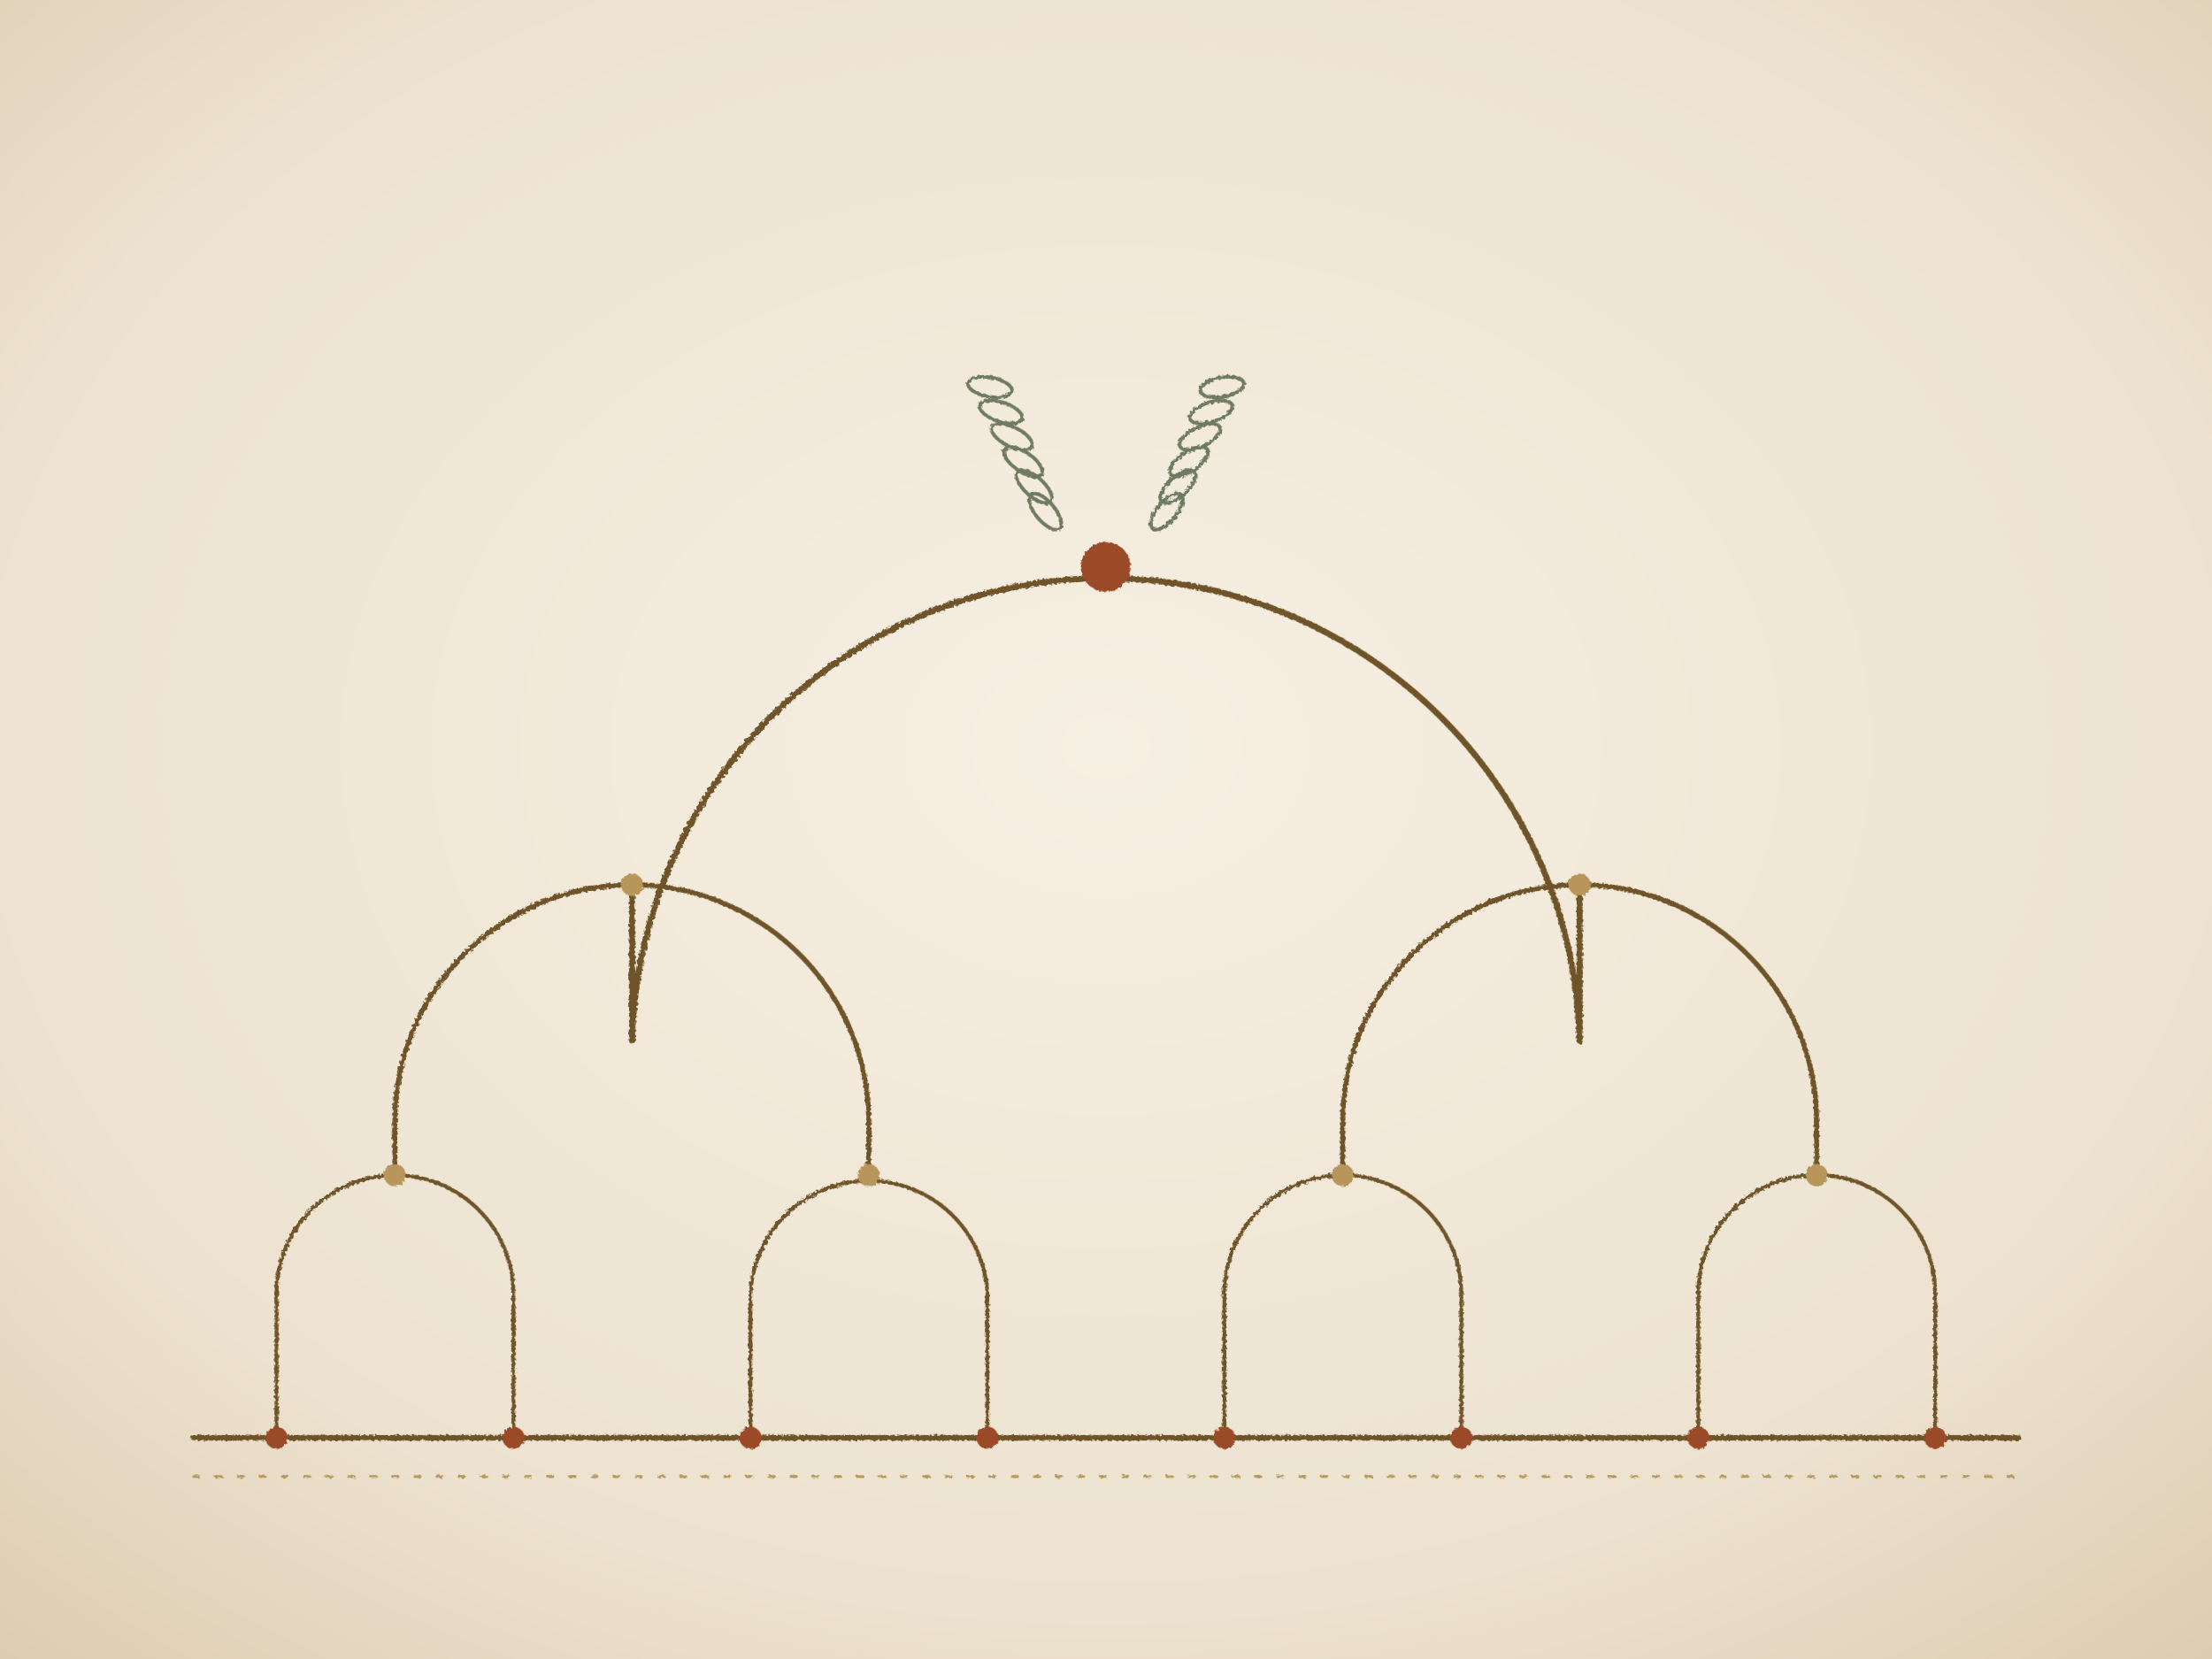
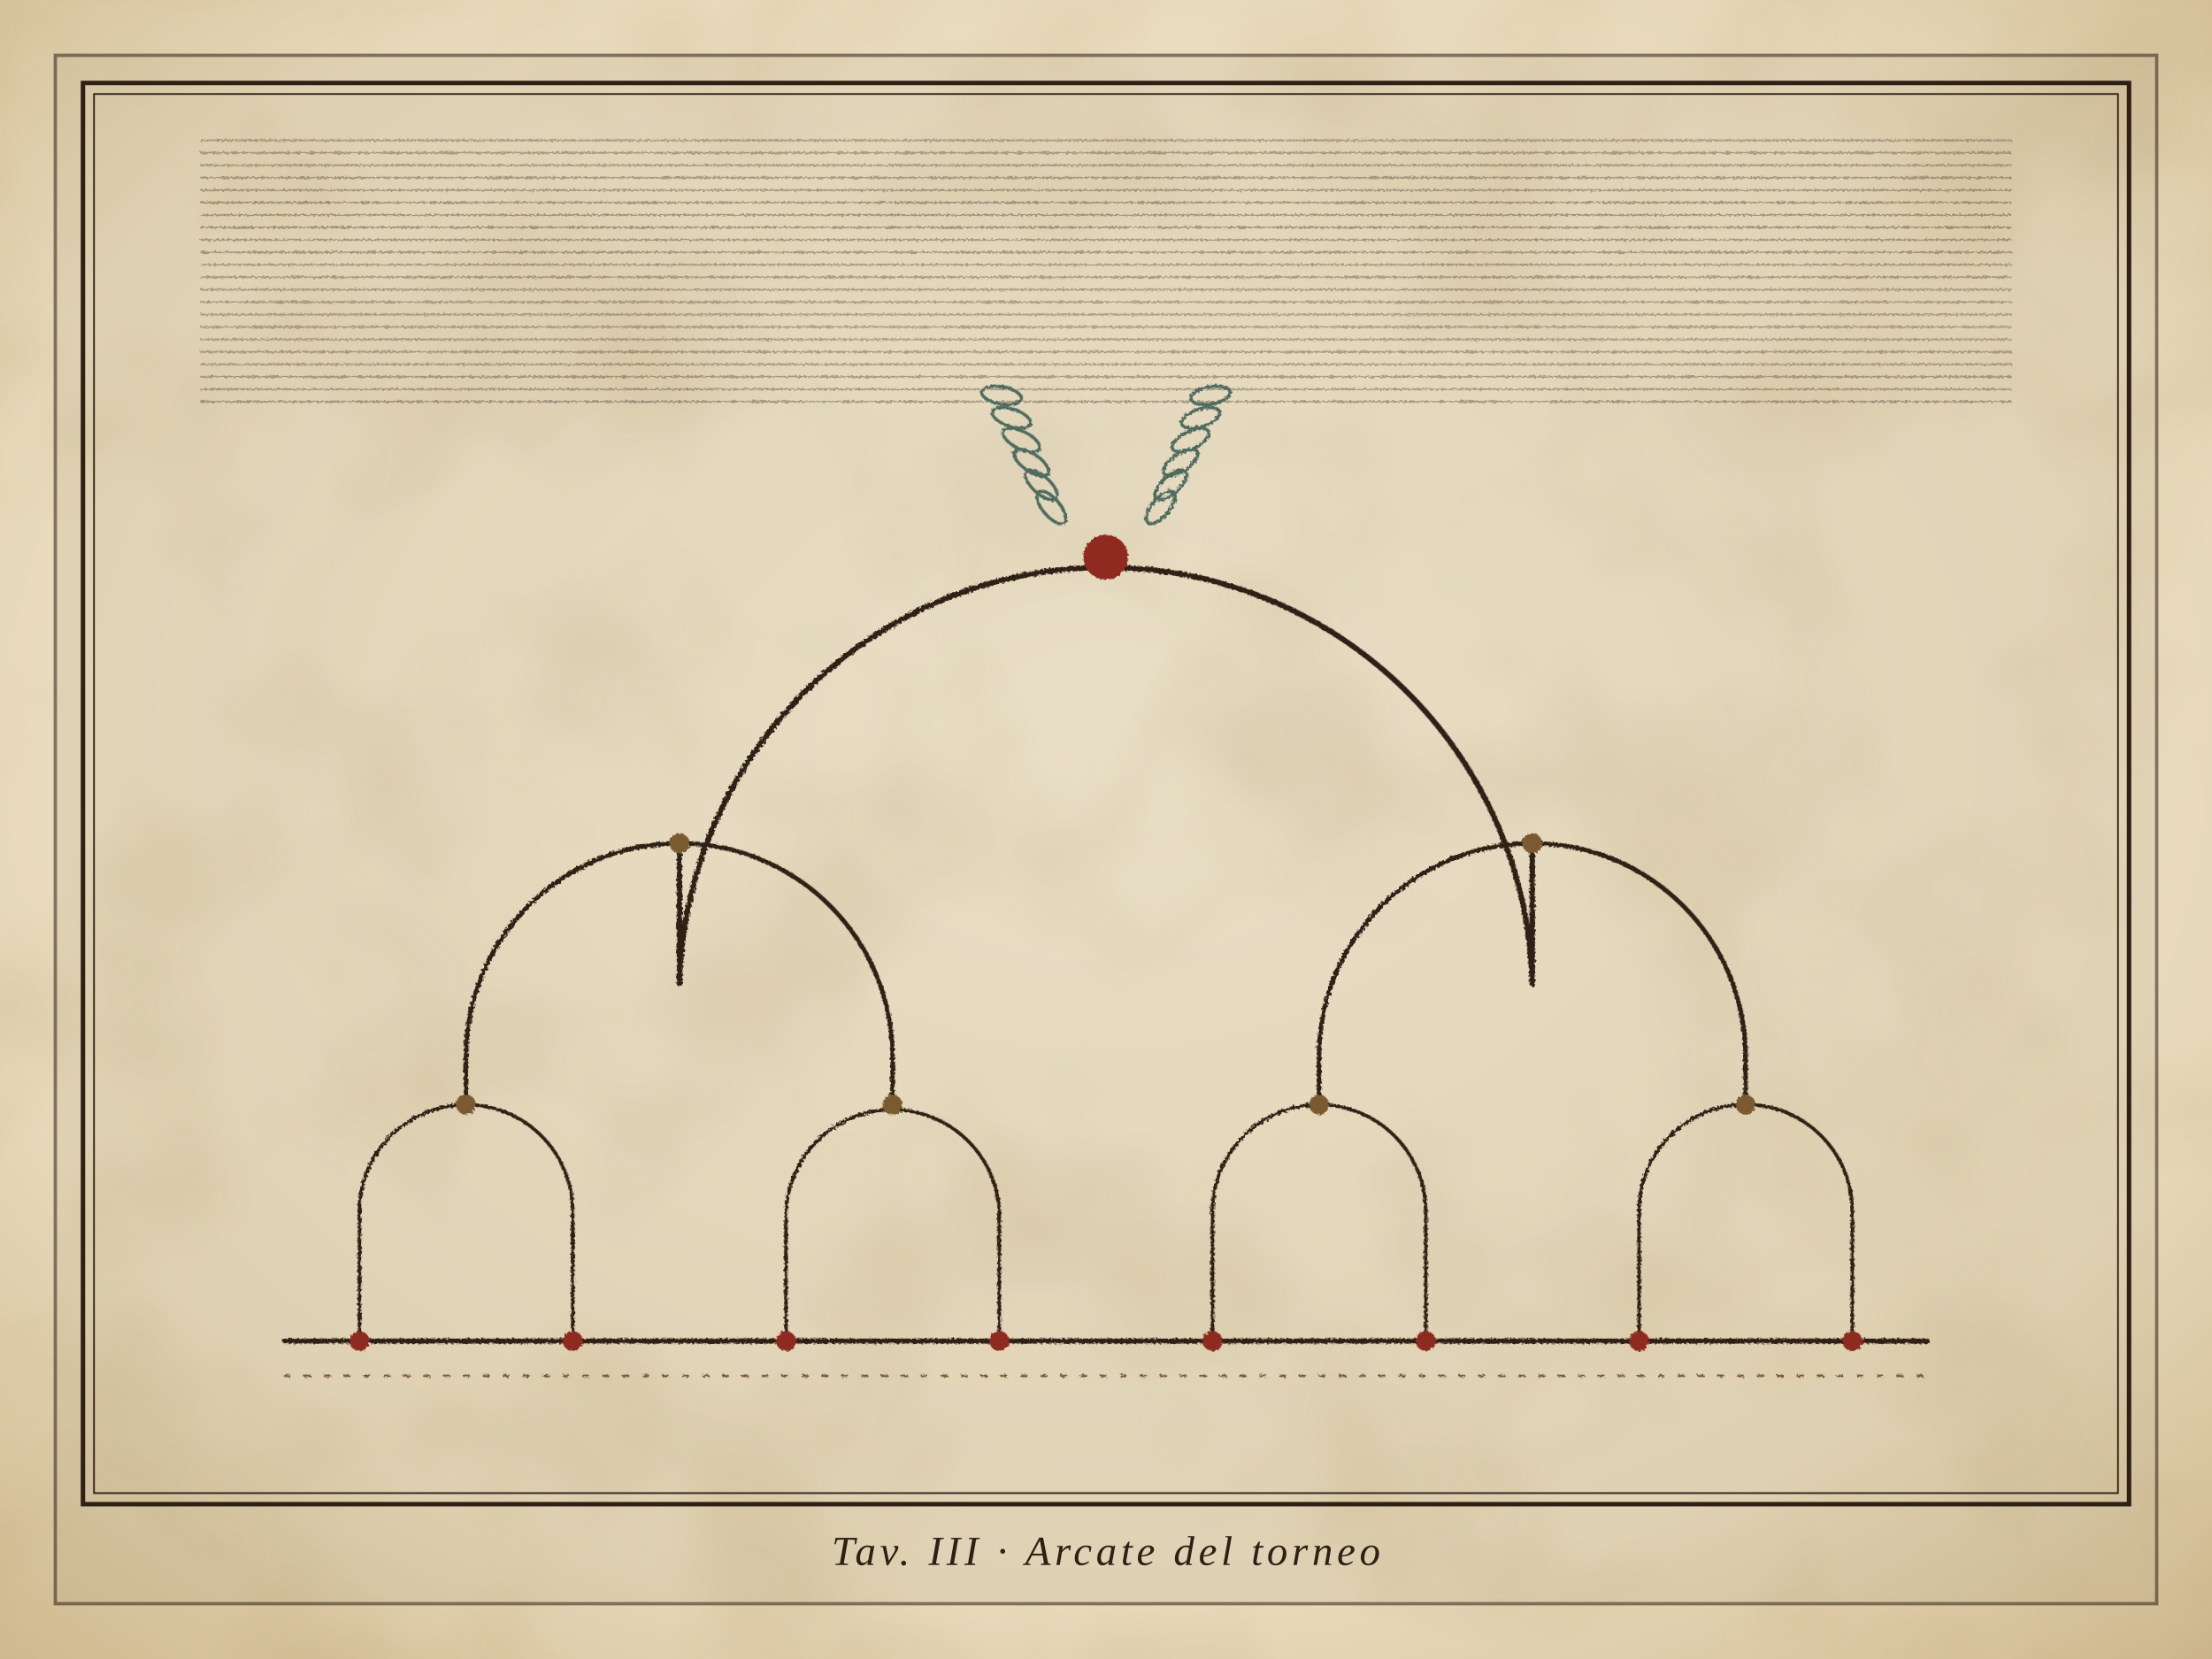
<svg xmlns="http://www.w3.org/2000/svg" viewBox="0 0 800 600" role="img" aria-label="Cuadro eliminatorio dibujado como arcos">
  <defs>
-     <radialGradient id="v" cx="50%" cy="45%" r="75%">
-       <stop offset="0" stop-color="#F6EFE3" />
-       <stop offset=".7" stop-color="#EDE2CF" />
-       <stop offset="1" stop-color="#DCCBB0" />
+     <radialGradient id="v" cx="50%" cy="45%" r="80%">
+       <stop offset="0" stop-color="#F1E7CF" />
+       <stop offset=".65" stop-color="#E7D9BA" />
+       <stop offset="1" stop-color="#C9B184" />
    </radialGradient>
+     <pattern id="hz" width="8" height="5" patternUnits="userSpaceOnUse">
+       <line x1="0" y1="2.5" x2="8" y2="2.5" stroke="#2E2015" stroke-width=".7" />
+     </pattern>
+     <pattern id="dg" width="6" height="6" patternUnits="userSpaceOnUse" patternTransform="rotate(45)">
+       <line x1="0" y1="3" x2="6" y2="3" stroke="#2E2015" stroke-width=".8" />
+     </pattern>
+     <pattern id="xh" width="6" height="6" patternUnits="userSpaceOnUse" patternTransform="rotate(-35)">
+       <line x1="0" y1="3" x2="6" y2="3" stroke="#2E2015" stroke-width=".7" />
+       <line x1="3" y1="0" x2="3" y2="6" stroke="#2E2015" stroke-width=".5" />
+     </pattern>
    <filter id="ink">
      <feTurbulence type="fractalNoise" baseFrequency=".9" numOctaves="2" seed="3" result="n" />
-       <feDisplacementMap in="SourceGraphic" in2="n" scale="1.4" />
+       <feDisplacementMap in="SourceGraphic" in2="n" scale="1.6" />
+     </filter>
+     <clipPath id="plate">
+       <rect x="35" y="35" width="730" height="504" />
+     </clipPath>
+     <filter id="fox">
+       <feTurbulence type="fractalNoise" baseFrequency=".012" numOctaves="3" seed="8" />
+       <feColorMatrix values="0 0 0 0 .45  0 0 0 0 .3  0 0 0 0 .12  0 0 0 -2.2 1.25" />
    </filter>
  </defs>
  <rect width="800" height="600" fill="url(#v)" />
-   <g fill="none" stroke-linecap="round" stroke-linejoin="round" filter="url(#ink)">
-     <line x1="70" y1="520" x2="730" y2="520" stroke="#6E5428" stroke-width="2" />
-     <path d="M100.0 520 L100.0 467.9 A42.8 42.8 0 0 1 185.7 467.9 L185.7 520" stroke="#6E5428" stroke-width="1.4" />
-     <path d="M271.4 520 L271.4 467.9 A42.9 42.9 0 0 1 357.1 467.9 L357.1 520" stroke="#6E5428" stroke-width="1.4" />
-     <path d="M442.8 520 L442.8 467.9 A42.8 42.8 0 0 1 528.5 467.9 L528.5 520" stroke="#6E5428" stroke-width="1.4" />
-     <path d="M614.2 520 L614.2 467.8 A42.8 42.8 0 0 1 699.9 467.8 L699.9 520" stroke="#6E5428" stroke-width="1.4" />
-     <circle cx="100.0" cy="520" r="4" fill="#9A4A26" stroke="none" />
-     <circle cx="185.7" cy="520" r="4" fill="#9A4A26" stroke="none" />
-     <circle cx="271.4" cy="520" r="4" fill="#9A4A26" stroke="none" />
-     <circle cx="357.1" cy="520" r="4" fill="#9A4A26" stroke="none" />
-     <circle cx="442.8" cy="520" r="4" fill="#9A4A26" stroke="none" />
-     <circle cx="528.5" cy="520" r="4" fill="#9A4A26" stroke="none" />
-     <circle cx="614.2" cy="520" r="4" fill="#9A4A26" stroke="none" />
-     <circle cx="699.9" cy="520" r="4" fill="#9A4A26" stroke="none" />
-     <path d="M142.8 425 L142.8 405.7 A85.7 85.7 0 0 1 314.2 405.7 L314.2 425" stroke="#6E5428" stroke-width="1.8" />
-     <path d="M485.6 425 L485.6 405.7 A85.7 85.7 0 0 1 657.0 405.7 L657.0 425" stroke="#6E5428" stroke-width="1.8" />
-     <circle cx="142.8" cy="425" r="4" fill="#B8955A" stroke="none" />
-     <circle cx="314.2" cy="425" r="4" fill="#B8955A" stroke="none" />
-     <circle cx="485.6" cy="425" r="4" fill="#B8955A" stroke="none" />
-     <circle cx="657.0" cy="425" r="4" fill="#B8955A" stroke="none" />
-     <path d="M228.6 320 L228.6 376.4 A171.4 171.4 0 0 1 571.3 376.4 L571.3 320" stroke="#6E5428" stroke-width="2.2" />
-     <circle cx="228.6" cy="320" r="4" fill="#B8955A" stroke="none" />
-     <circle cx="571.3" cy="320" r="4" fill="#B8955A" stroke="none" />
-     <circle cx="399.9" cy="205" r="9" fill="#9A4A26" stroke="none" />
-     <ellipse cx="378" cy="185" rx="8" ry="3.5" transform="rotate(50 378 185)" stroke="#6F7B60" stroke-width="1.3" />
-     <ellipse cx="374" cy="176" rx="8" ry="3.5" transform="rotate(42 374 176)" stroke="#6F7B60" stroke-width="1.3" />
-     <ellipse cx="370" cy="167" rx="8" ry="3.5" transform="rotate(34 370 167)" stroke="#6F7B60" stroke-width="1.3" />
-     <ellipse cx="366" cy="158" rx="8" ry="3.5" transform="rotate(26 366 158)" stroke="#6F7B60" stroke-width="1.3" />
-     <ellipse cx="362" cy="149" rx="8" ry="3.5" transform="rotate(18 362 149)" stroke="#6F7B60" stroke-width="1.3" />
-     <ellipse cx="358" cy="140" rx="8" ry="3.5" transform="rotate(10 358 140)" stroke="#6F7B60" stroke-width="1.3" />
-     <ellipse cx="422" cy="185" rx="8" ry="3.5" transform="rotate(-50 422 185)" stroke="#6F7B60" stroke-width="1.3" />
-     <ellipse cx="426" cy="176" rx="8" ry="3.5" transform="rotate(-42 426 176)" stroke="#6F7B60" stroke-width="1.3" />
-     <ellipse cx="430" cy="167" rx="8" ry="3.5" transform="rotate(-34 430 167)" stroke="#6F7B60" stroke-width="1.3" />
-     <ellipse cx="434" cy="158" rx="8" ry="3.5" transform="rotate(-26 434 158)" stroke="#6F7B60" stroke-width="1.3" />
-     <ellipse cx="438" cy="149" rx="8" ry="3.5" transform="rotate(-18 438 149)" stroke="#6F7B60" stroke-width="1.3" />
-     <ellipse cx="442" cy="140" rx="8" ry="3.5" transform="rotate(-10 442 140)" stroke="#6F7B60" stroke-width="1.3" />
-     <line x1="70" y1="534" x2="730" y2="534" stroke="#B8955A" stroke-width="1" stroke-dasharray="2 6" />
+   <rect width="800" height="600" filter="url(#fox)" opacity=".2" />
+   <rect x="20" y="20" width="760" height="560" fill="#2E2015" fill-opacity=".04" stroke="#2E2015" stroke-opacity=".55" stroke-width="1.2" />
+   <rect x="30" y="30" width="740" height="514" fill="none" stroke="#2E2015" stroke-width="1.6" />
+   <rect x="34" y="34" width="732" height="506" fill="none" stroke="#2E2015" stroke-width=".6" />
+   <text x="400" y="566" text-anchor="middle" font-family="'IM Fell English', Georgia, 'Times New Roman', serif" font-style="italic" font-size="15" letter-spacing="1.5" fill="#2E2015">Tav. III · Arcate del torneo</text>
+   <g clip-path="url(#plate)">
+     <g fill="none" stroke-linecap="round" stroke-linejoin="round" filter="url(#ink)" transform="translate(400 287) scale(.9) translate(-400 -300)">
+       <rect x="36" y="36" width="728" height="110" fill="url(#hz)" opacity=".35" stroke="none" />
+       <line x1="70" y1="520" x2="730" y2="520" stroke="#2E2015" stroke-width="2" />
+       <path d="M100.0 520 L100.0 467.9 A42.8 42.8 0 0 1 185.7 467.9 L185.7 520" stroke="#2E2015" stroke-width="1.4" />
+       <path d="M271.4 520 L271.4 467.9 A42.9 42.9 0 0 1 357.1 467.9 L357.1 520" stroke="#2E2015" stroke-width="1.4" />
+       <path d="M442.8 520 L442.8 467.9 A42.8 42.8 0 0 1 528.5 467.9 L528.5 520" stroke="#2E2015" stroke-width="1.4" />
+       <path d="M614.2 520 L614.2 467.8 A42.8 42.8 0 0 1 699.9 467.8 L699.9 520" stroke="#2E2015" stroke-width="1.4" />
+       <circle cx="100.0" cy="520" r="4" fill="#8E2A1F" stroke="none" />
+       <circle cx="185.7" cy="520" r="4" fill="#8E2A1F" stroke="none" />
+       <circle cx="271.4" cy="520" r="4" fill="#8E2A1F" stroke="none" />
+       <circle cx="357.1" cy="520" r="4" fill="#8E2A1F" stroke="none" />
+       <circle cx="442.8" cy="520" r="4" fill="#8E2A1F" stroke="none" />
+       <circle cx="528.5" cy="520" r="4" fill="#8E2A1F" stroke="none" />
+       <circle cx="614.2" cy="520" r="4" fill="#8E2A1F" stroke="none" />
+       <circle cx="699.9" cy="520" r="4" fill="#8E2A1F" stroke="none" />
+       <path d="M142.8 425 L142.8 405.7 A85.7 85.7 0 0 1 314.2 405.7 L314.2 425" stroke="#2E2015" stroke-width="1.8" />
+       <path d="M485.6 425 L485.6 405.7 A85.7 85.7 0 0 1 657.0 405.7 L657.0 425" stroke="#2E2015" stroke-width="1.8" />
+       <circle cx="142.8" cy="425" r="4" fill="#7A5A30" stroke="none" />
+       <circle cx="314.2" cy="425" r="4" fill="#7A5A30" stroke="none" />
+       <circle cx="485.6" cy="425" r="4" fill="#7A5A30" stroke="none" />
+       <circle cx="657.0" cy="425" r="4" fill="#7A5A30" stroke="none" />
+       <path d="M228.6 320 L228.6 376.4 A171.4 171.4 0 0 1 571.3 376.4 L571.3 320" stroke="#2E2015" stroke-width="2.2" />
+       <circle cx="228.6" cy="320" r="4" fill="#7A5A30" stroke="none" />
+       <circle cx="571.3" cy="320" r="4" fill="#7A5A30" stroke="none" />
+       <circle cx="399.9" cy="205" r="9" fill="#8E2A1F" stroke="none" />
+       <ellipse cx="378" cy="185" rx="8" ry="3.5" transform="rotate(50 378 185)" stroke="#4E6B5E" stroke-width="1.3" />
+       <ellipse cx="374" cy="176" rx="8" ry="3.5" transform="rotate(42 374 176)" stroke="#4E6B5E" stroke-width="1.3" />
+       <ellipse cx="370" cy="167" rx="8" ry="3.5" transform="rotate(34 370 167)" stroke="#4E6B5E" stroke-width="1.3" />
+       <ellipse cx="366" cy="158" rx="8" ry="3.5" transform="rotate(26 366 158)" stroke="#4E6B5E" stroke-width="1.3" />
+       <ellipse cx="362" cy="149" rx="8" ry="3.5" transform="rotate(18 362 149)" stroke="#4E6B5E" stroke-width="1.3" />
+       <ellipse cx="358" cy="140" rx="8" ry="3.5" transform="rotate(10 358 140)" stroke="#4E6B5E" stroke-width="1.3" />
+       <ellipse cx="422" cy="185" rx="8" ry="3.5" transform="rotate(-50 422 185)" stroke="#4E6B5E" stroke-width="1.3" />
+       <ellipse cx="426" cy="176" rx="8" ry="3.5" transform="rotate(-42 426 176)" stroke="#4E6B5E" stroke-width="1.3" />
+       <ellipse cx="430" cy="167" rx="8" ry="3.5" transform="rotate(-34 430 167)" stroke="#4E6B5E" stroke-width="1.3" />
+       <ellipse cx="434" cy="158" rx="8" ry="3.5" transform="rotate(-26 434 158)" stroke="#4E6B5E" stroke-width="1.3" />
+       <ellipse cx="438" cy="149" rx="8" ry="3.5" transform="rotate(-18 438 149)" stroke="#4E6B5E" stroke-width="1.3" />
+       <ellipse cx="442" cy="140" rx="8" ry="3.5" transform="rotate(-10 442 140)" stroke="#4E6B5E" stroke-width="1.3" />
+       <line x1="70" y1="534" x2="730" y2="534" stroke="#7A5A30" stroke-width="1" stroke-dasharray="2 6" />
+     </g>
  </g>
</svg>
